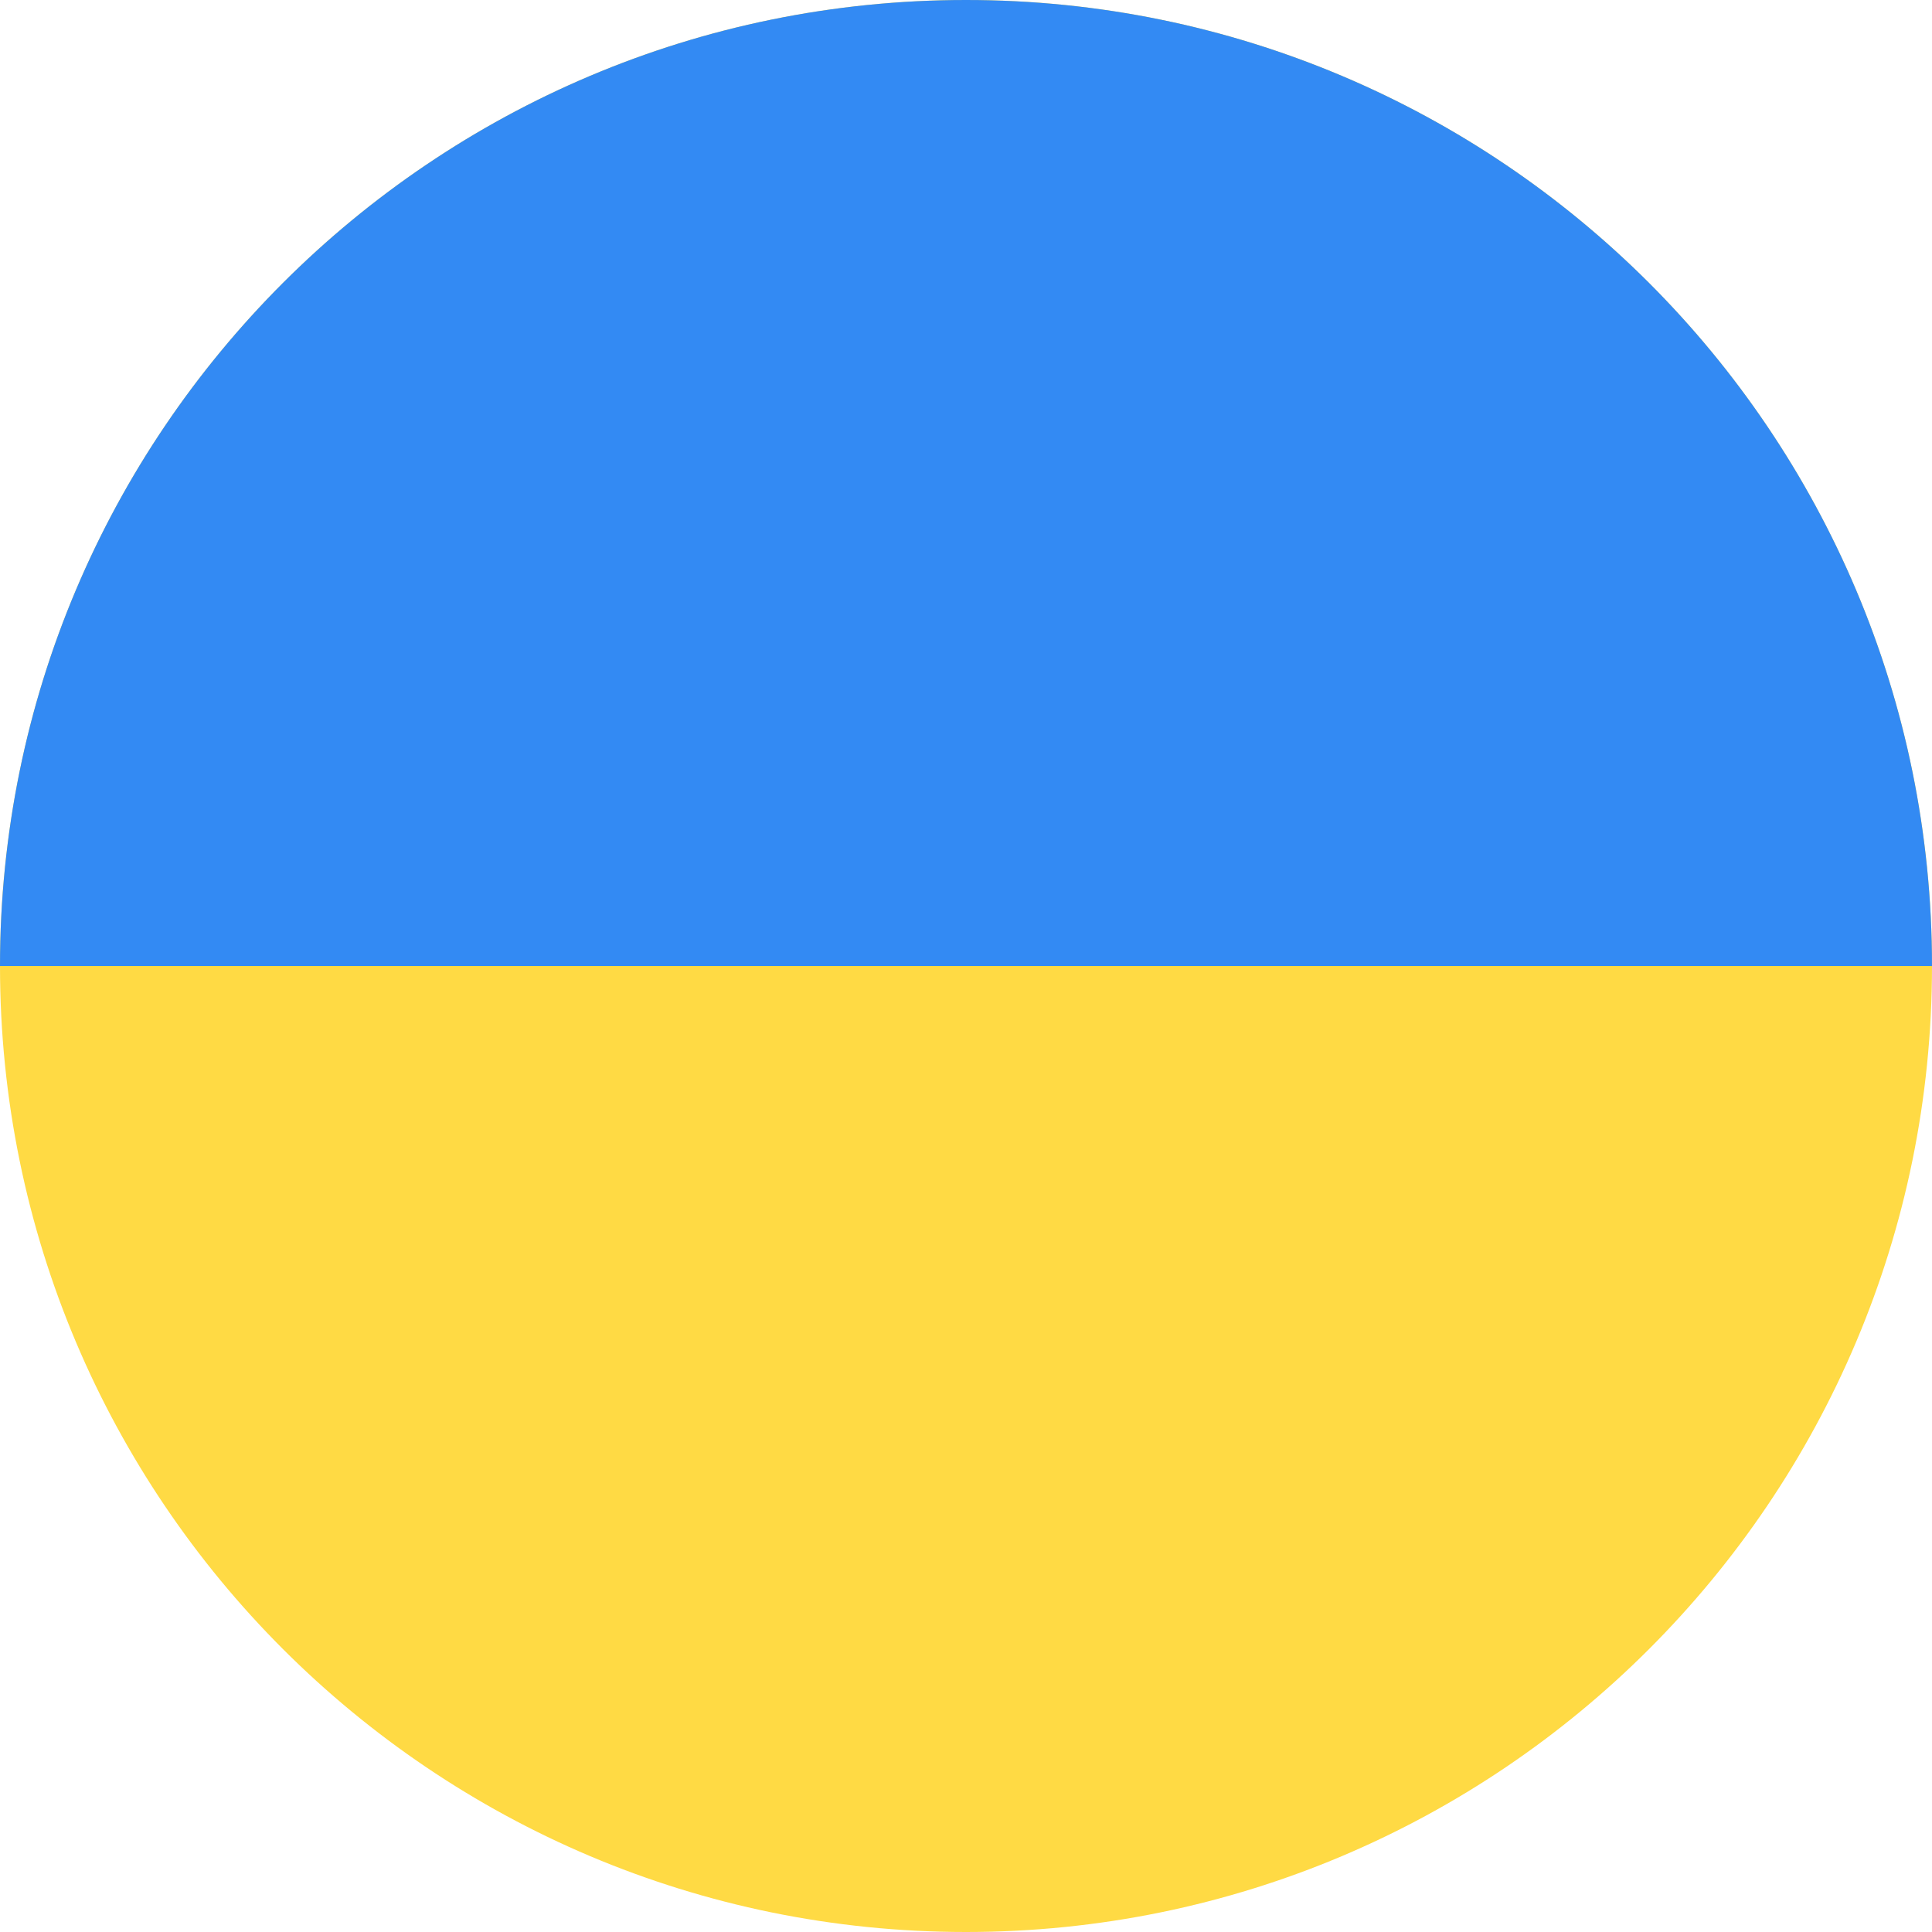
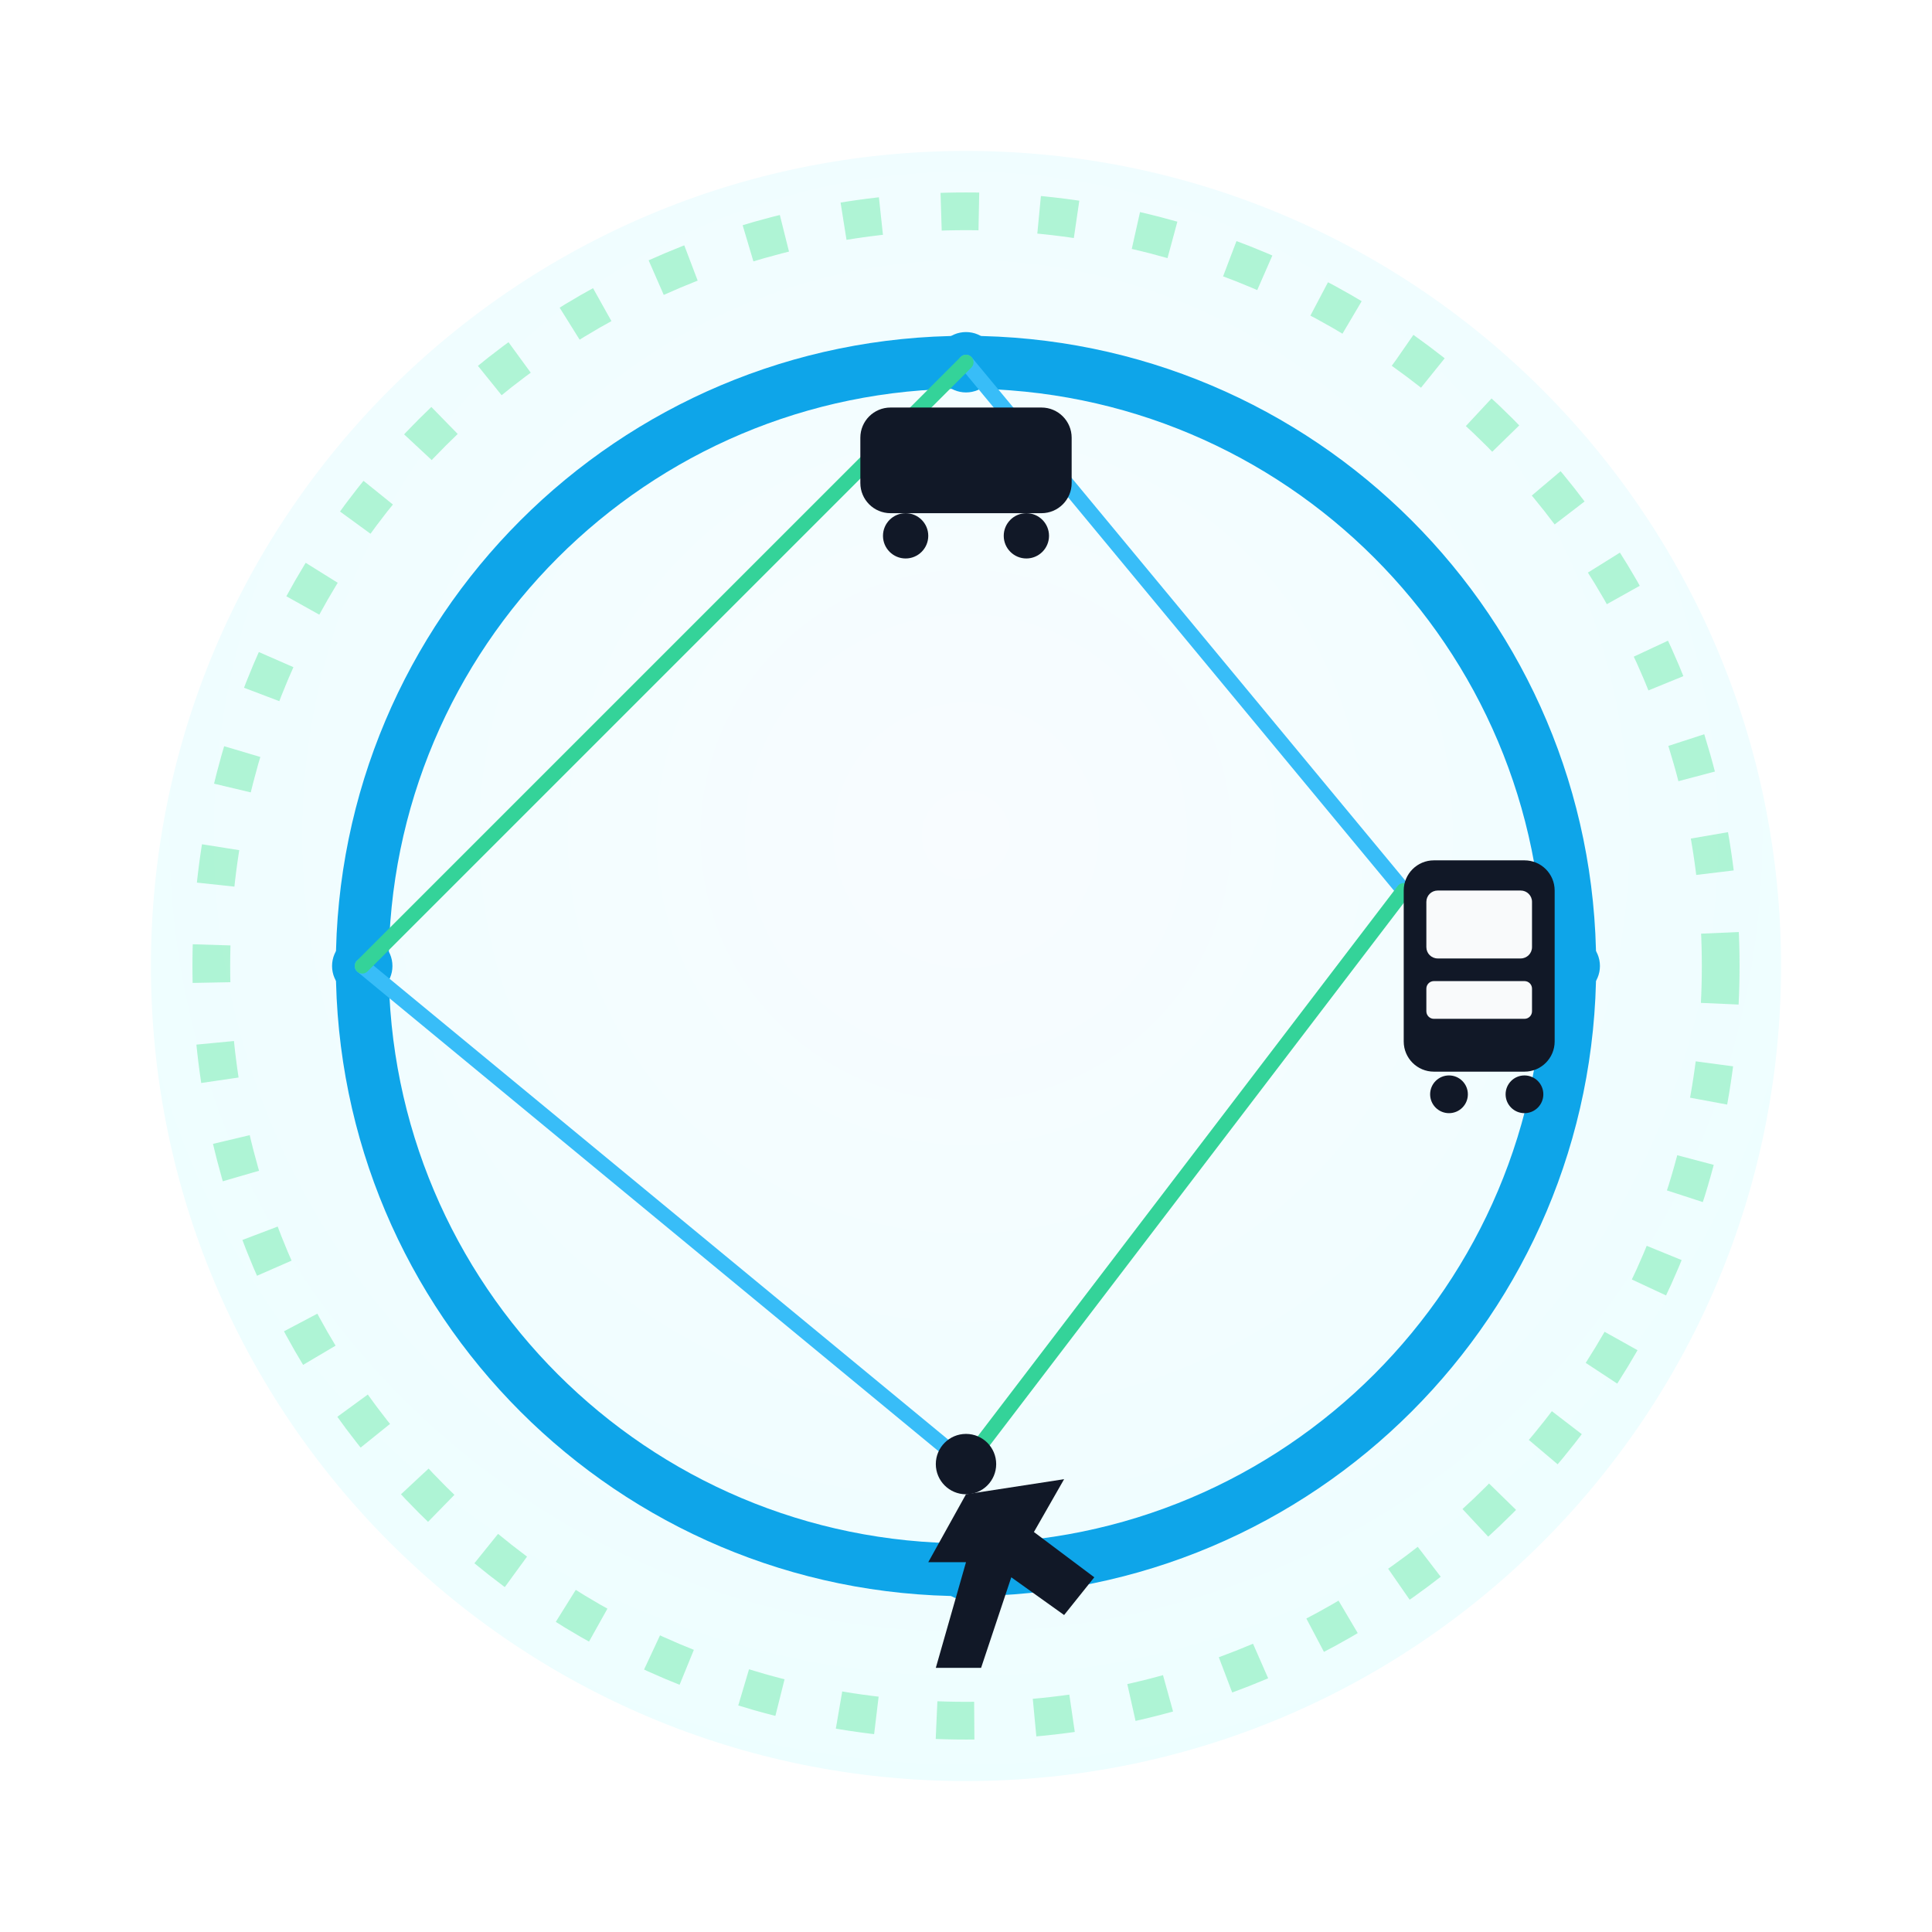
- <svg xmlns="http://www.w3.org/2000/svg" version="1.1" id="Layer_1" x="0px" y="0px" viewBox="0 0 512 512" style="enable-background:new 0 0 512 512;" xml:space="preserve">
-   <circle style="fill:#FFDA44;" cx="256" cy="256" r="256" />
-   <path style="fill:#338AF3;" d="M0,256C0,114.616,114.616,0,256,0s256,114.616,256,256" />
-   <g>
- </g>
-   <g>
- </g>
-   <g>
- </g>
-   <g>
- </g>
-   <g>
- </g>
-   <g>
- </g>
-   <g>
- </g>
-   <g>
- </g>
-   <g>
- </g>
-   <g>
- </g>
-   <g>
- </g>
-   <g>
- </g>
-   <g>
- </g>
-   <g>
- </g>
-   <g>
- </g>
+ <svg xmlns="http://www.w3.org/2000/svg" viewBox="0 0 512 512" role="img" aria-labelledby="title desc">
+   <defs>
+     <style>
+       .ring      { fill:none; stroke:#0EA5E9; stroke-width:14; }
+       .ring--out { fill:none; stroke:#A7F3D0; stroke-width:10; stroke-dasharray:10 16; opacity:.9; }
+       .node      { fill:#0EA5E9; }
+       .line-a    { fill:none; stroke:#38BDF8; stroke-width:4; stroke-linecap:round; }
+       .line-b    { fill:none; stroke:#34D399; stroke-width:4; stroke-linecap:round; }
+       .icon      { fill:#111827; }
+       .icon-alt  { fill:#F9FAFB; }
+       .bg-soft   { fill:url(#soft); }
+     </style>
+     <radialGradient id="soft" cx="50%" cy="42%" r="65%">
+       <stop offset="0%" stop-color="#F8FCFF" />
+       <stop offset="100%" stop-color="#ECFEFF" />
+     </radialGradient>
+   </defs>
+   <circle class="bg-soft" cx="256" cy="256" r="216" />
+   <circle class="ring" cx="256" cy="256" r="160" />
+   <circle class="ring--out" cx="256" cy="256" r="200" />
+   <circle class="node" cx="256" cy="96" r="8" />
+   <circle class="node" cx="416" cy="256" r="8" />
+   <circle class="node" cx="256" cy="416" r="8" />
+   <circle class="node" cx="96" cy="256" r="8" />
+   <path class="line-a" d="M256 96 L372 236" />
+   <path class="line-b" d="M372 236 L256 388" />
+   <path class="line-a" d="M256 388 L96 256" />
+   <path class="line-b" d="M96 256 L256 96" />
+   <g transform="translate(0,-8)">
+     <rect class="icon" x="228" y="116" width="56" height="28" rx="8" />
+     <circle class="icon" cx="240" cy="150" r="6" />
+     <circle class="icon" cx="272" cy="150" r="6" />
+   </g>
+   <g transform="translate(0,0)">
+     <rect class="icon" x="372" y="228" width="40" height="56" rx="8" />
+     <rect class="icon-alt" x="378" y="236" width="28" height="18" rx="3" />
+     <rect class="icon-alt" x="378" y="260" width="28" height="10" rx="2" />
+     <circle class="icon" cx="384" cy="290" r="5" />
+     <circle class="icon" cx="404" cy="290" r="5" />
+   </g>
+   <g transform="translate(0,0)">
+     <circle class="icon" cx="256" cy="388" r="8" />
+     <path class="icon" d="M256 396 l-10 18 h10 l-8 28 h12 l8-24 14 10 8-10 -16-12 8-14 z" />
+   </g>
</svg>
